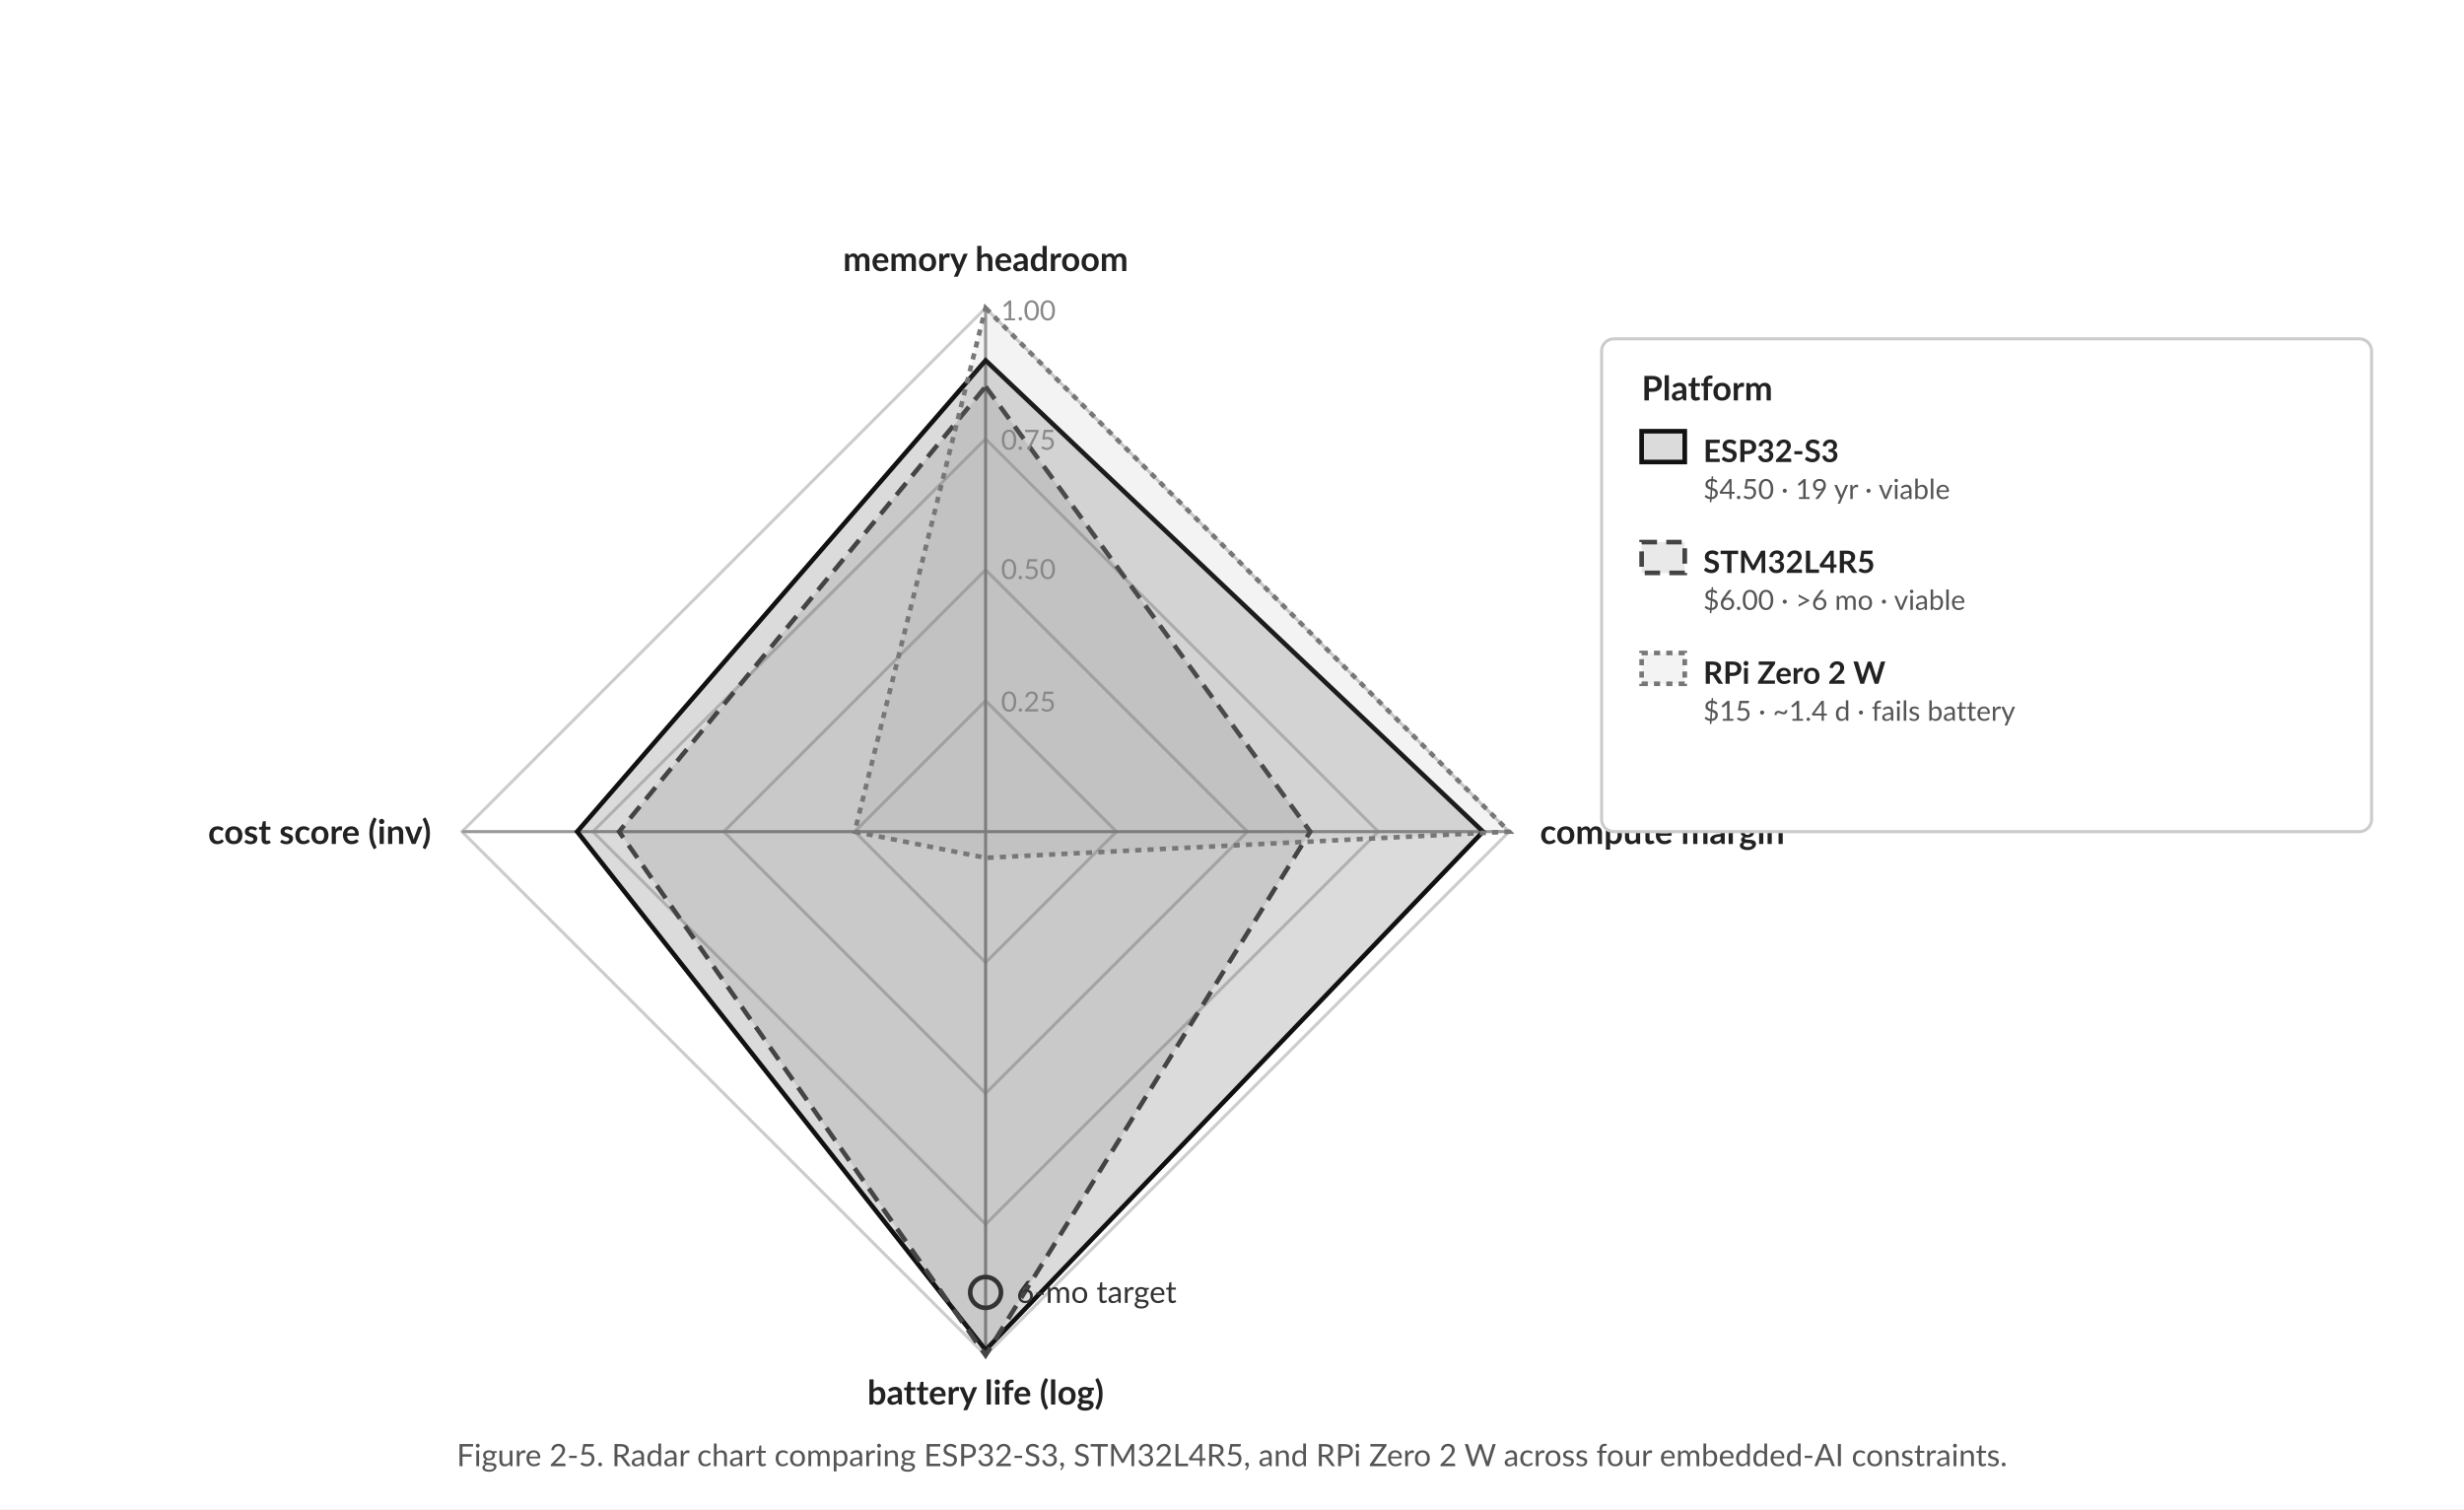
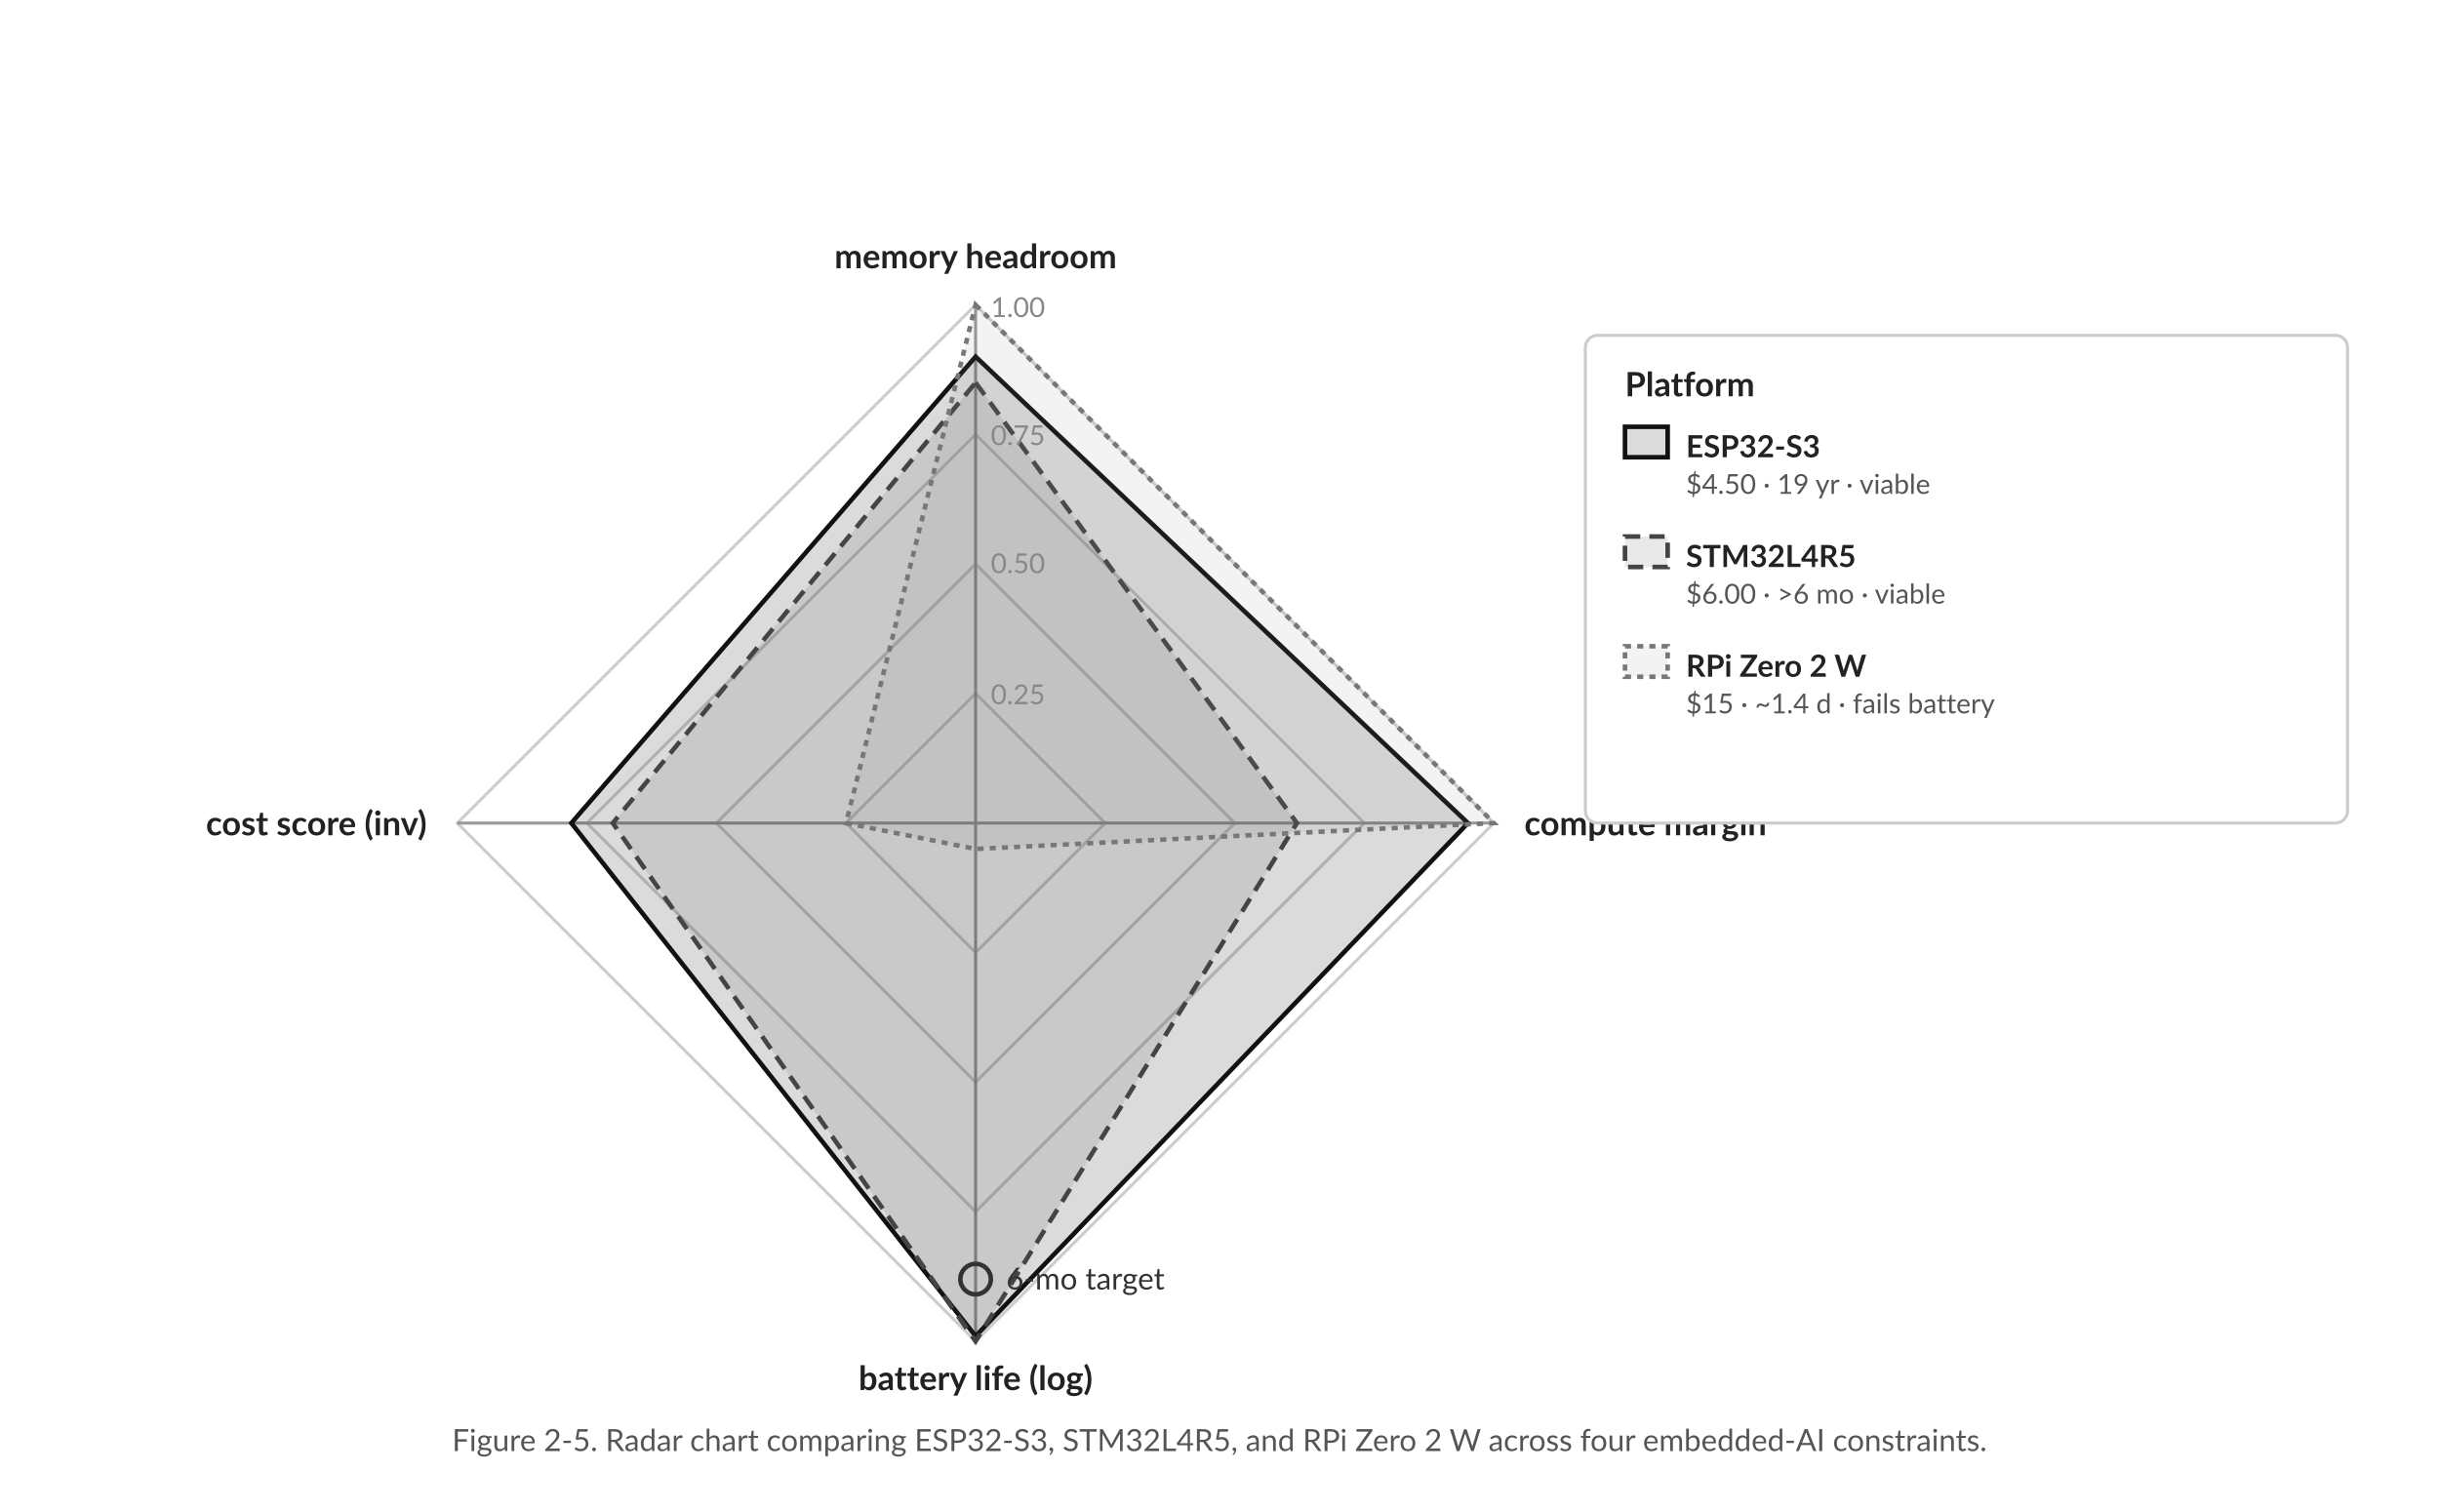
- <svg xmlns="http://www.w3.org/2000/svg" viewBox="0 0 800 490" role="img" aria-labelledby="t05 d05" font-family="Lato, Arial, sans-serif">
-   <rect width="800" height="490" fill="#FFFFFF" />
+ <svg xmlns="http://www.w3.org/2000/svg" viewBox="0 0 800 496" role="img" aria-labelledby="t05 d05" font-family="Lato, Arial, sans-serif">
+   <rect width="800" height="496" fill="#FFFFFF" />
  <polygon points="320,100 490,270 320,440 150,270" fill="none" stroke="#CCCCCC" stroke-width="1" />
  <polygon points="320,142.5 447.5,270 320,397.5 192.5,270" fill="none" stroke="#CCCCCC" stroke-width="1" />
  <polygon points="320,185 405,270 320,355 235,270" fill="none" stroke="#CCCCCC" stroke-width="1" />
  <polygon points="320,227.5 362.5,270 320,312.5 277.5,270" fill="none" stroke="#CCCCCC" stroke-width="1" />
  <line x1="320" y1="270" x2="320" y2="100" stroke="#999999" stroke-width="1" />
  <line x1="320" y1="270" x2="490" y2="270" stroke="#999999" stroke-width="1" />
  <line x1="320" y1="270" x2="320" y2="440" stroke="#999999" stroke-width="1" />
  <line x1="320" y1="270" x2="150" y2="270" stroke="#999999" stroke-width="1" />
  <polygon points="320,117 481.5,270 320,438.3 187.4,270" fill="#111111" fill-opacity="0.15" stroke="#111111" stroke-width="1.5" />
  <polygon points="320,125.5 425.4,270 320,440 201,270" fill="#444444" fill-opacity="0.12" stroke="#444444" stroke-width="1.5" stroke-dasharray="5 3" />
  <polygon points="320,100 490,270 320,278.5 277.5,270" fill="#888888" fill-opacity="0.10" stroke="#777777" stroke-width="1.5" stroke-dasharray="2 2" />
  <circle cx="320" cy="419.6" r="5" fill="none" stroke="#333333" stroke-width="1.5" />
  <text x="330" y="423" font-size="10" fill="#333333">6-mo target</text>
  <text x="325" y="231" font-size="9" fill="#888888">0.25</text>
  <text x="325" y="188" font-size="9" fill="#888888">0.50</text>
  <text x="325" y="146" font-size="9" fill="#888888">0.75</text>
  <text x="325" y="104" font-size="9" fill="#888888">1.00</text>
  <text x="320" y="88" text-anchor="middle" font-size="11" font-weight="bold" fill="#222222">memory headroom</text>
  <text x="500" y="274" font-size="11" font-weight="bold" fill="#222222">compute margin</text>
  <text x="320" y="456" text-anchor="middle" font-size="11" font-weight="bold" fill="#222222">battery life (log)</text>
  <text x="140" y="274" text-anchor="end" font-size="11" font-weight="bold" fill="#222222">cost score (inv)</text>
  <rect x="520" y="110" width="250" height="160" fill="#FFFFFF" stroke="#CCCCCC" stroke-width="1" rx="4" />
  <text x="533" y="130" font-size="11" font-weight="bold" fill="#222222">Platform</text>
  <rect x="533" y="140" width="14" height="10" fill="#111111" fill-opacity="0.15" stroke="#111111" stroke-width="1.5" />
  <text x="553" y="150" font-size="10" font-weight="bold" fill="#222222">ESP32-S3</text>
  <text x="553" y="162" font-size="9" fill="#555555">$4.50 · 19 yr · viable</text>
  <rect x="533" y="176" width="14" height="10" fill="#444444" fill-opacity="0.12" stroke="#444444" stroke-width="1.5" stroke-dasharray="5 3" />
  <text x="553" y="186" font-size="10" font-weight="bold" fill="#222222">STM32L4R5</text>
  <text x="553" y="198" font-size="9" fill="#555555">$6.00 · &gt;6 mo · viable</text>
  <rect x="533" y="212" width="14" height="10" fill="#888888" fill-opacity="0.10" stroke="#777777" stroke-width="1.5" stroke-dasharray="2 2" />
  <text x="553" y="222" font-size="10" font-weight="bold" fill="#222222">RPi Zero 2 W</text>
  <text x="553" y="234" font-size="9" fill="#555555">$15 · ~1.4 d · fails battery</text>
  <text x="400" y="476" text-anchor="middle" font-size="10" fill="#555555">Figure 2-5. Radar chart comparing ESP32-S3, STM32L4R5, and RPi Zero 2 W across four embedded-AI constraints.</text>
</svg>
